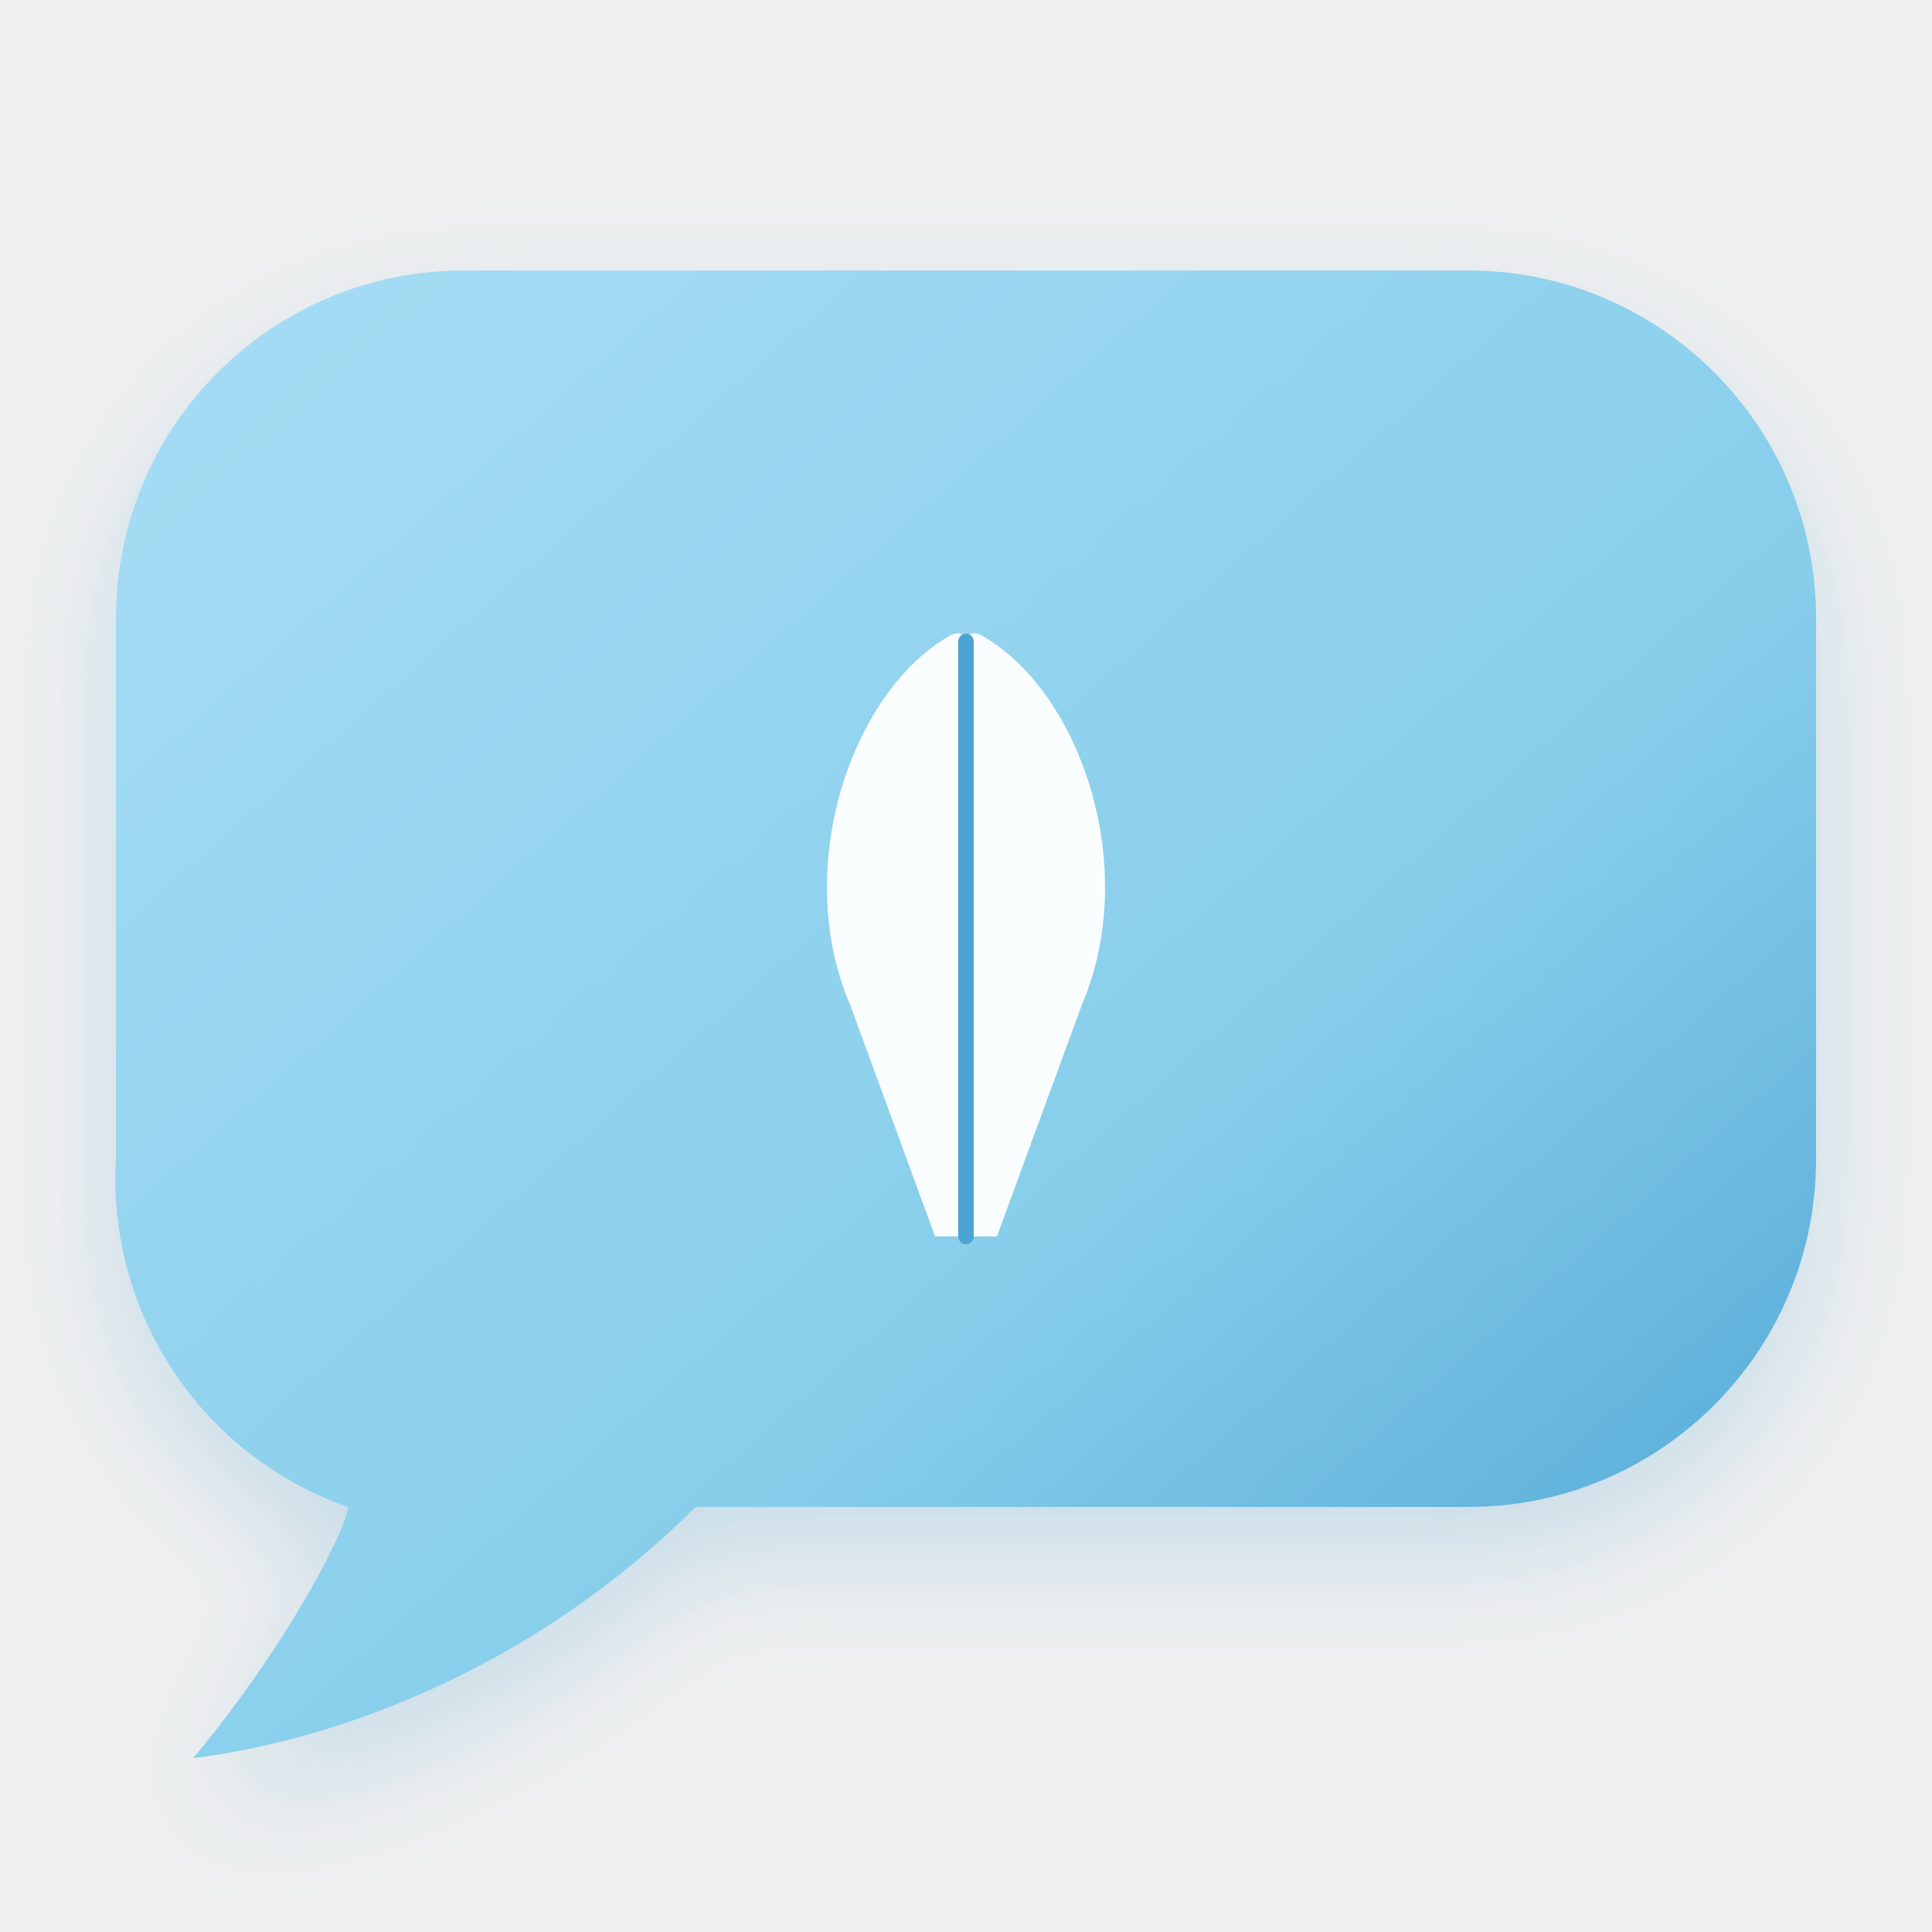
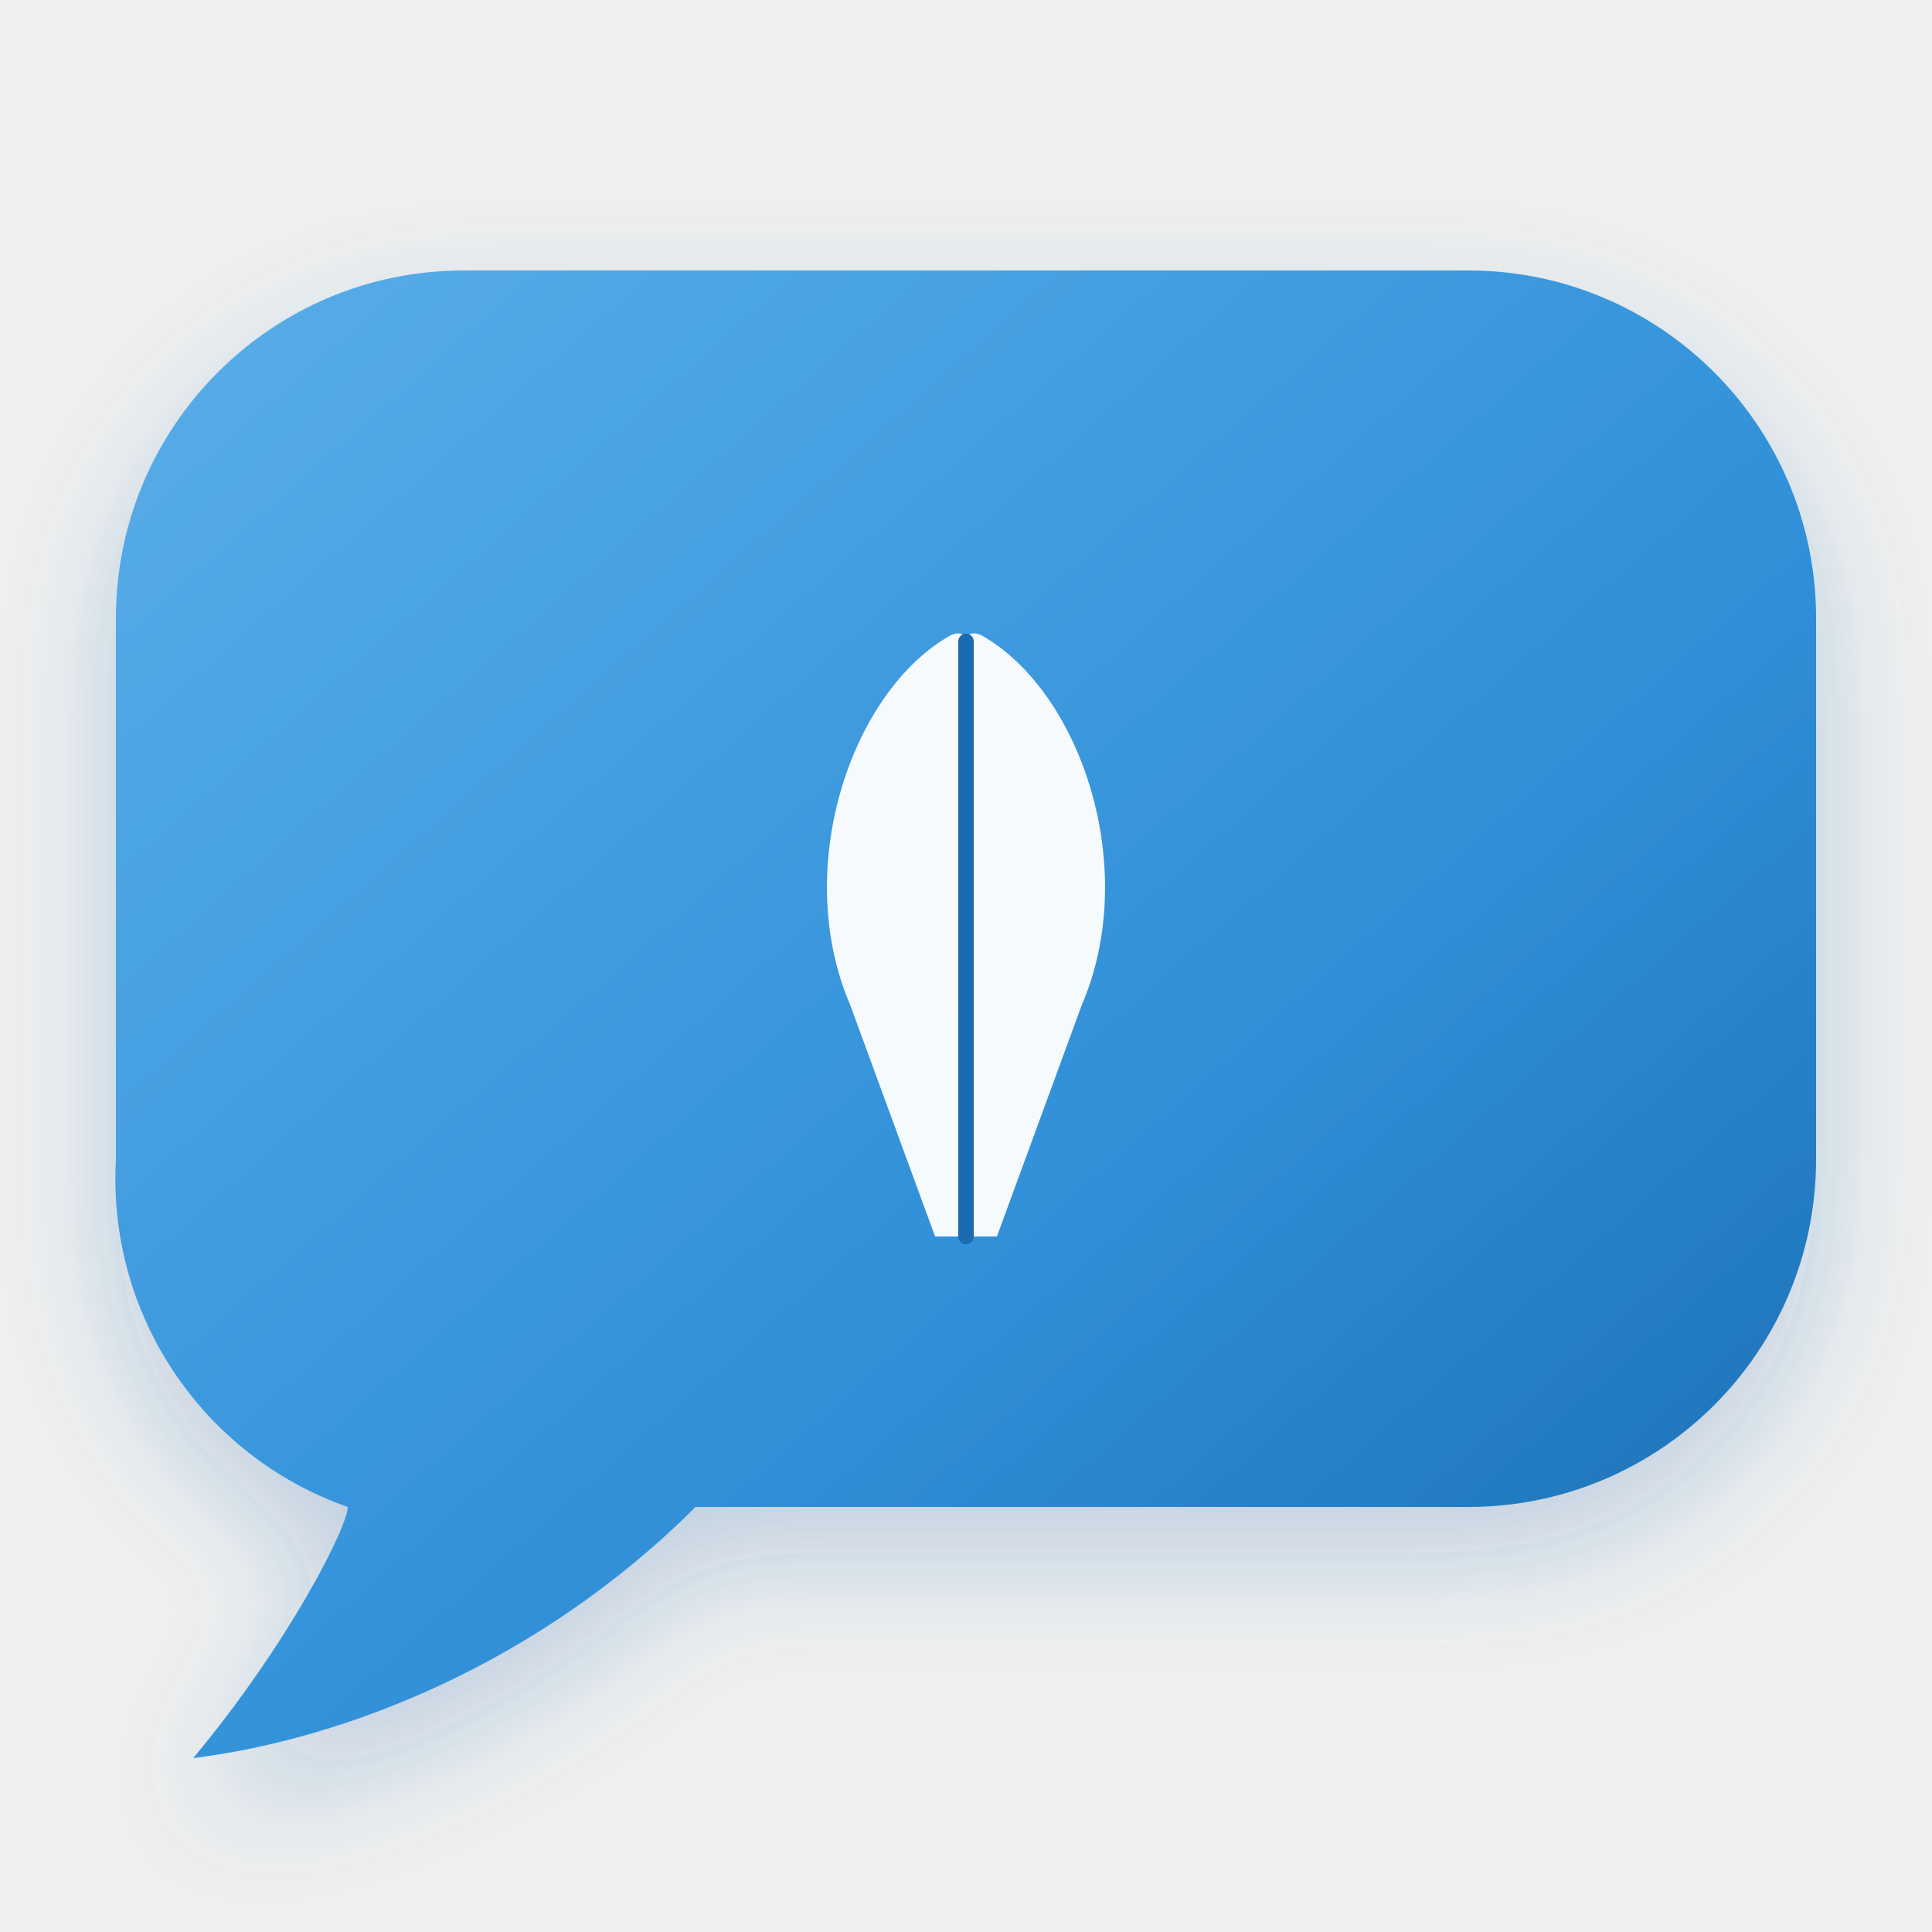
<svg xmlns="http://www.w3.org/2000/svg" viewBox="0 0 500 500" width="100%" height="100%">
  <defs>
    <linearGradient id="skyBlueGrad" x1="0%" y1="0%" x2="100%" y2="100%">
-       <stop offset="0%" stop-color="#A8DDF5" />
-       <stop offset="60%" stop-color="#87CEEB" />
-       <stop offset="100%" stop-color="#4BA3D3" />
+       <stop offset="0%" stop-color="#5AAEE8" />
+       <stop offset="60%" stop-color="#2F8FD8" />
+       <stop offset="100%" stop-color="#1B6BB0" />
    </linearGradient>
    <filter id="softGlow" x="-20%" y="-20%" width="140%" height="140%">
-       <feDropShadow dx="0" dy="12" stdDeviation="16" flood-color="#4BA3D3" flood-opacity="0.25" />
+       <feDropShadow dx="0" dy="12" stdDeviation="16" flood-color="#1B6BB0" flood-opacity="0.25" />
    </filter>
  </defs>
  <path d="M 120 70             L 380 70             A 90 90 0 0 1 470 160             L 470 300             A 90 90 0 0 1 380 390             L 180 390             C 140 430, 90 450, 50 455             C 75 425, 90 395, 90 390             A 90 90 0 0 1 30 300             L 30 160             A 90 90 0 0 1 120 70 Z" fill="url(#skyBlueGrad)" filter="url(#softGlow)" />
  <g fill="#FFFFFF" transform="translate(250, 240)">
    <path d="M -8 80               L -30 20               C -45 -15, -30 -60, -5 -75               C -2 -77, 0 -76, 0 -74               L 0 80 Z" opacity="0.95" />
    <path d="M 8 80               L 30 20               C 45 -15, 30 -60, 5 -75               C 2 -77, 0 -76, 0 -74               L 0 80 Z" opacity="0.95" />
-     <line x1="0" y1="-74" x2="0" y2="80" stroke="#4BA3D3" stroke-width="4" stroke-linecap="round" />
+     <line x1="0" y1="-74" x2="0" y2="80" stroke="#1B6BB0" stroke-width="4" stroke-linecap="round" />
  </g>
</svg>
